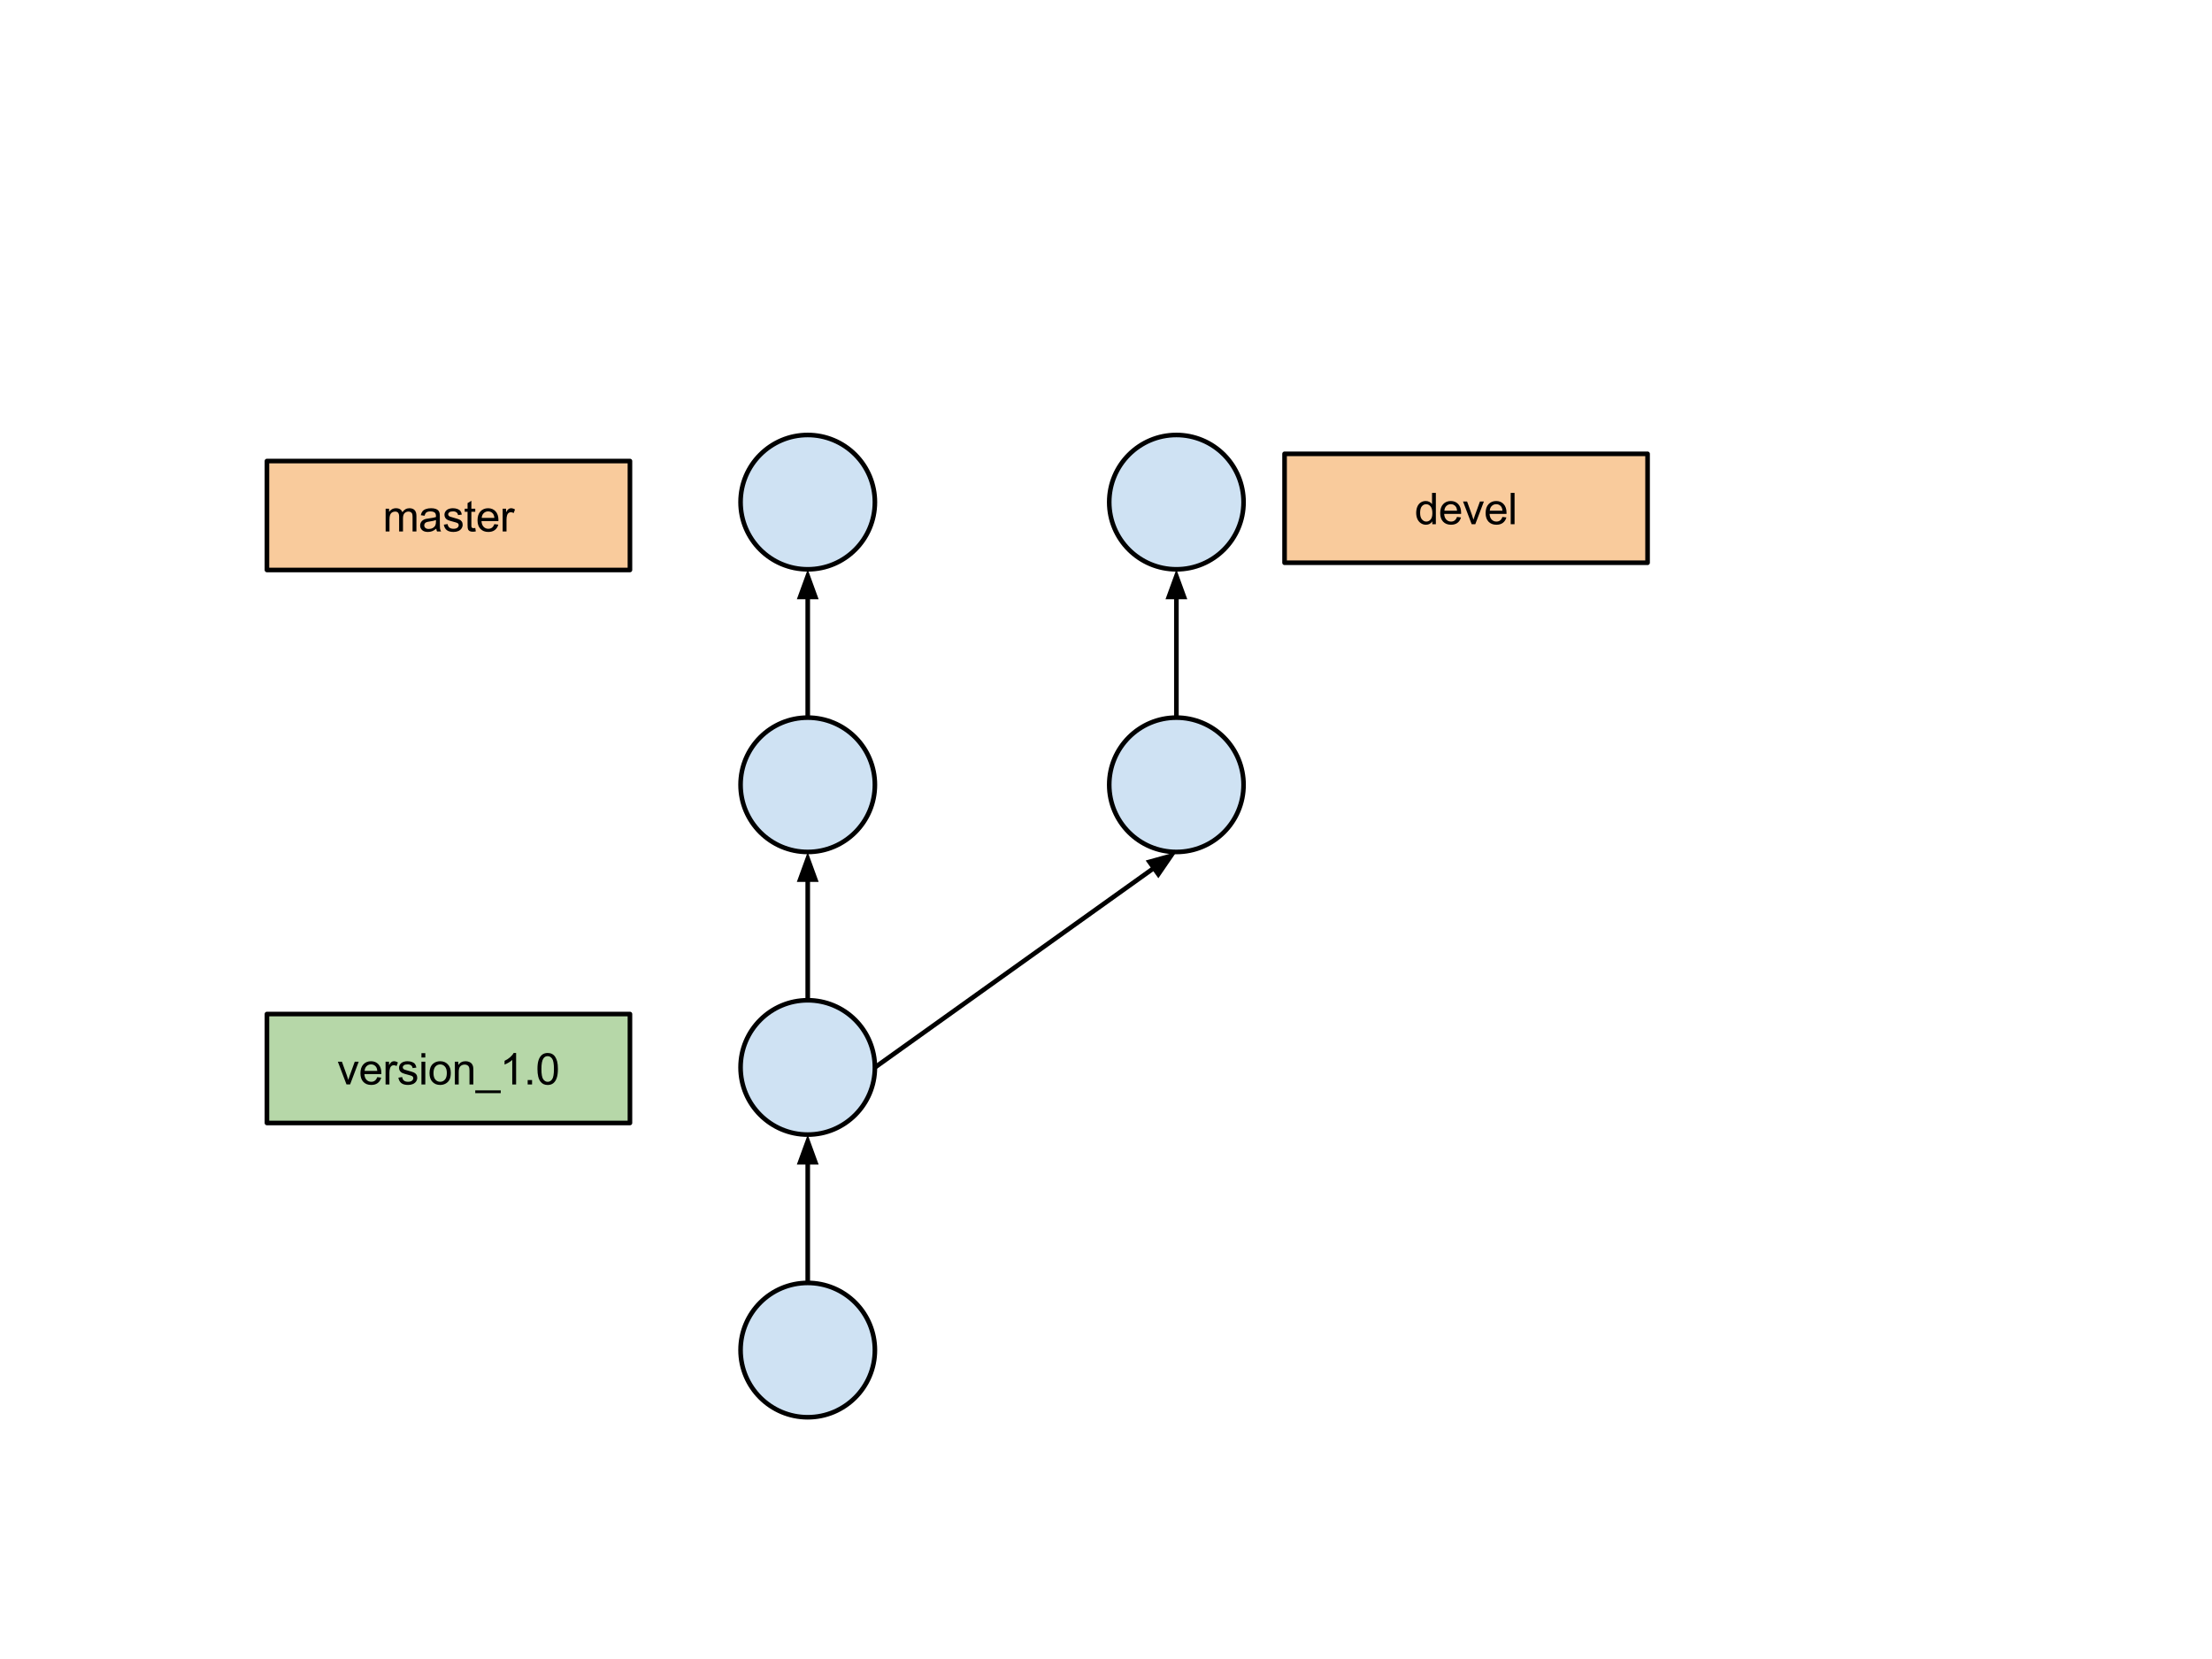
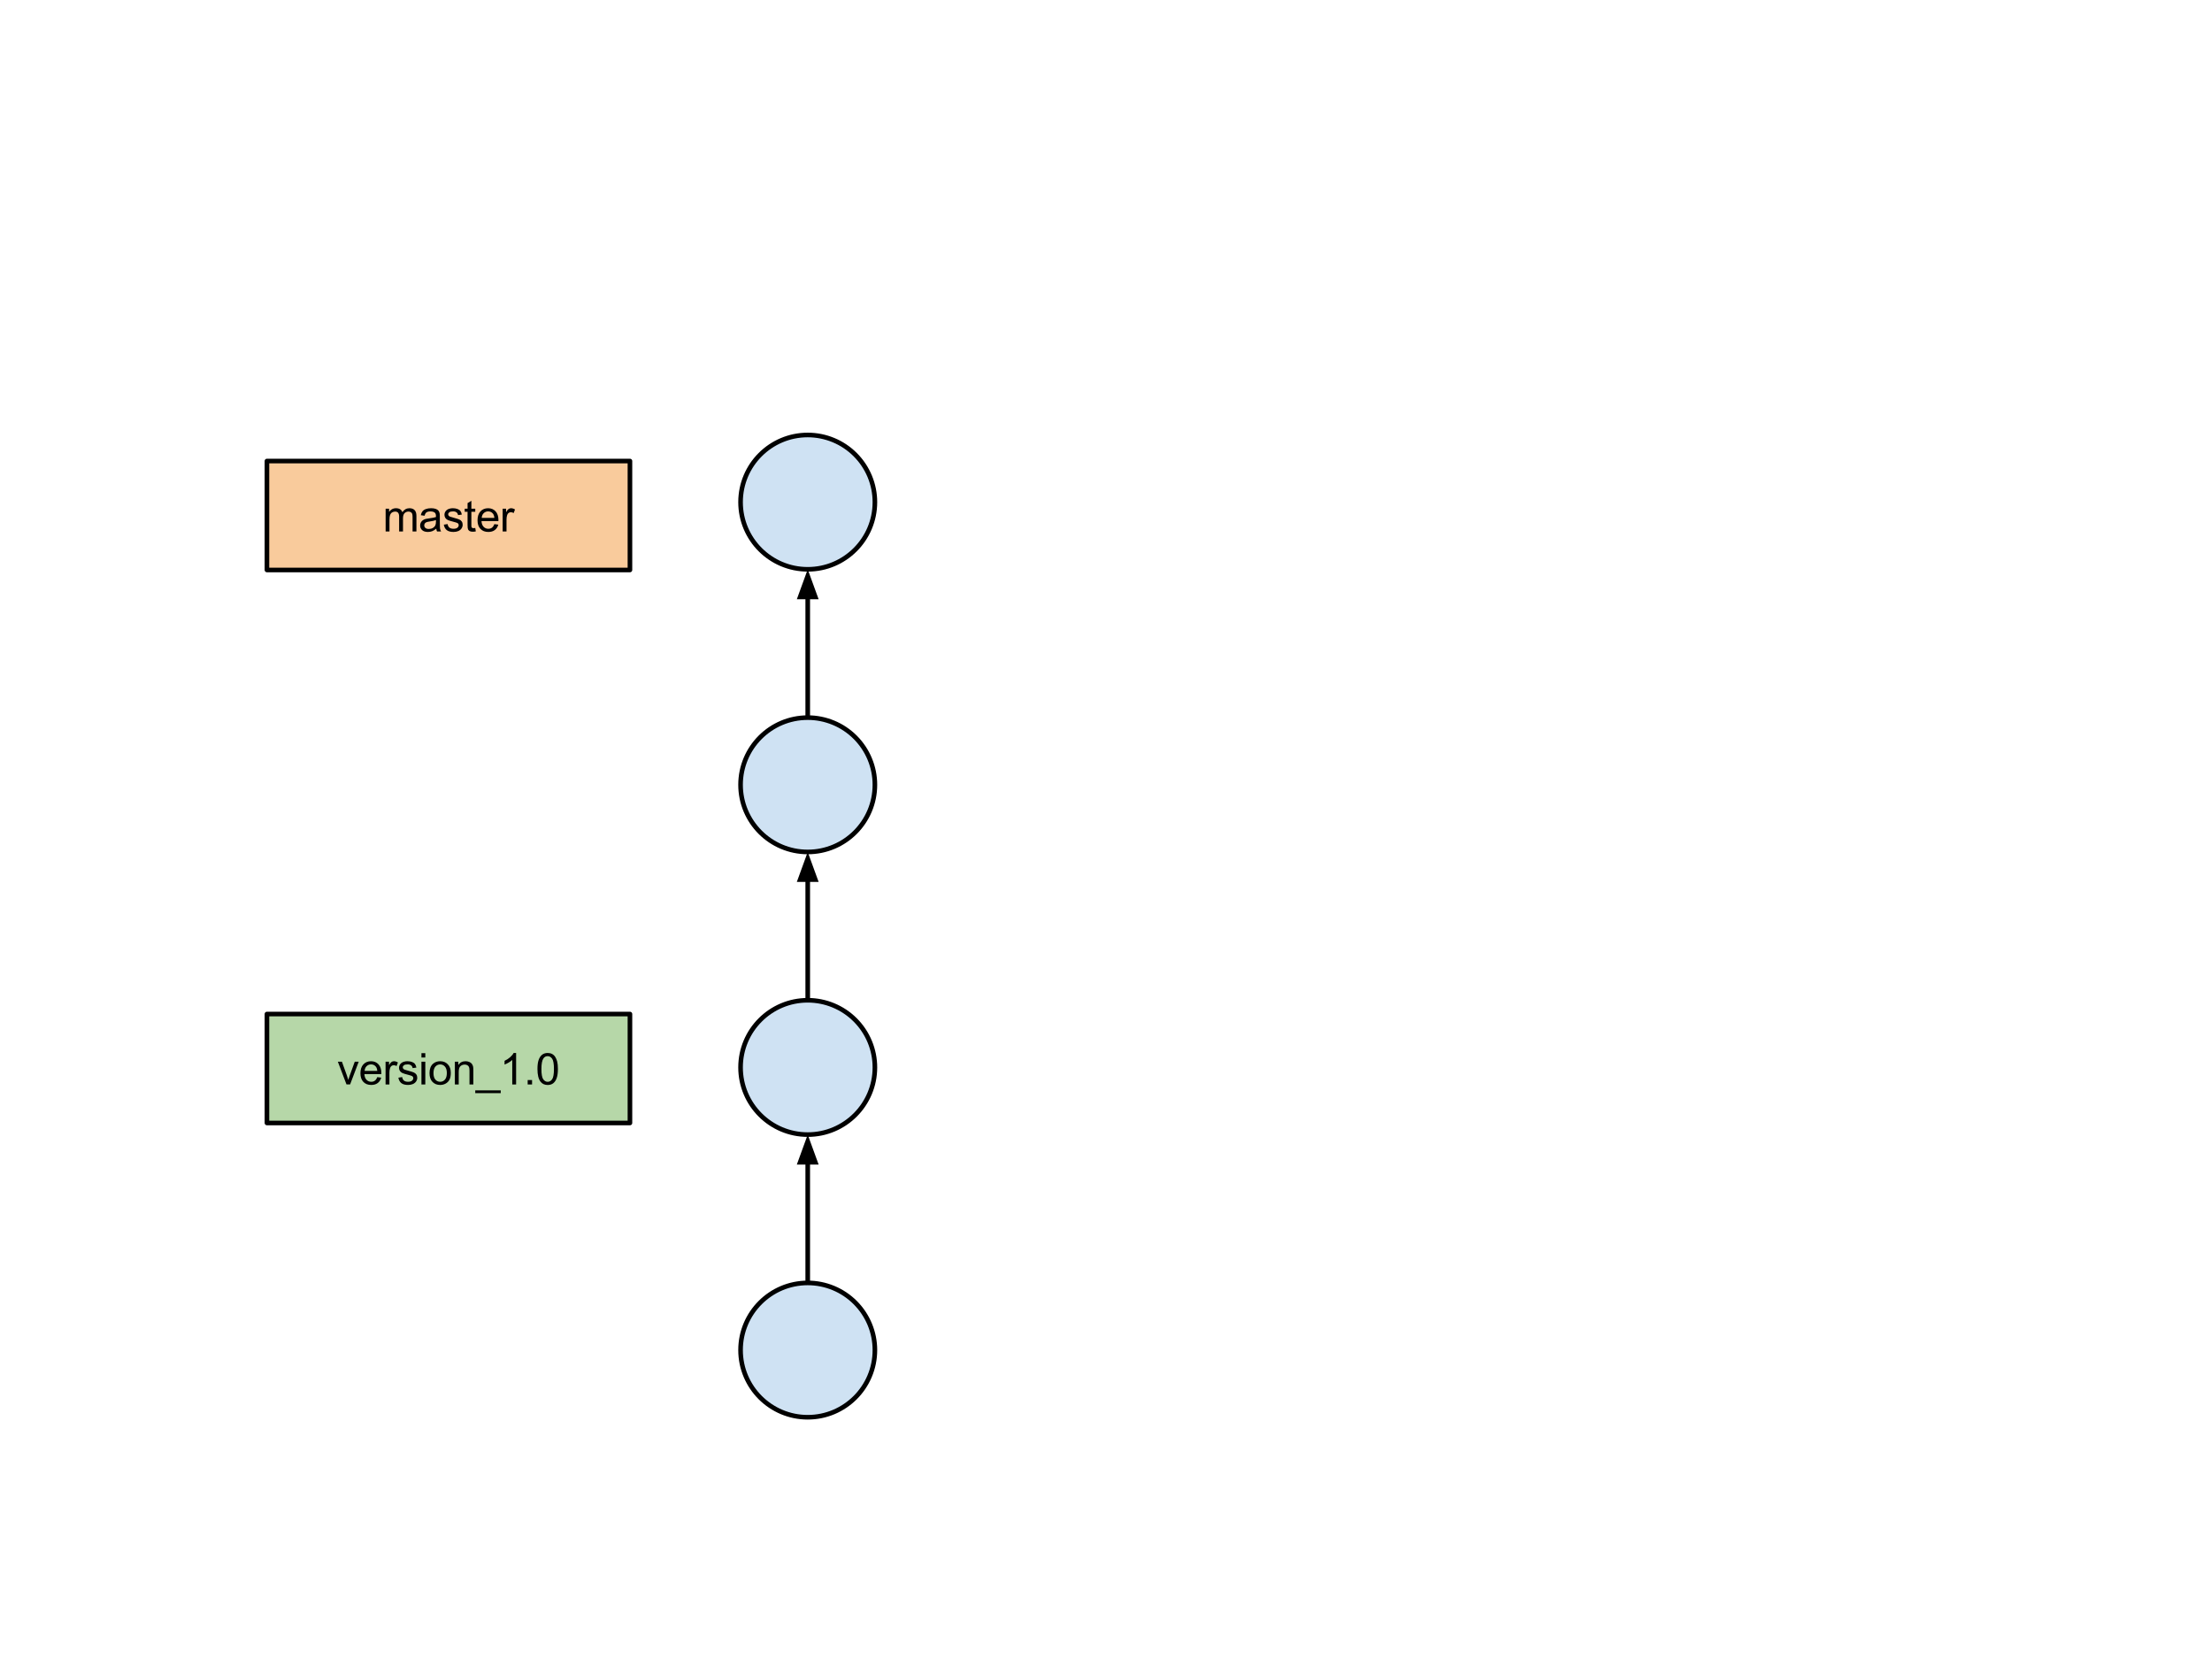
<svg xmlns="http://www.w3.org/2000/svg" version="1.1" viewBox="0.0 0.0 960.0 720.0" fill="none" stroke="none" stroke-linecap="square" stroke-miterlimit="10">
  <clipPath id="p.0">
    <path d="m0 0l960.0 0l0 720.0l-960.0 0l0 -720.0z" clip-rule="nonzero" />
  </clipPath>
  <g clip-path="url(#p.0)">
    <path fill="#000000" fill-opacity="0.0" d="m0 0l960.0 0l0 720.0l-960.0 0z" fill-rule="nonzero" />
    <path fill="#cfe2f3" d="m321.402 585.929l0 0c0 -16.099 13.051 -29.15 29.15 -29.15l0 0c7.731 0 15.145 3.071 20.612 8.538c5.467 5.467 8.538 12.881 8.538 20.612l0 0c0 16.099 -13.051 29.15 -29.15 29.15l0 0c-16.099 0 -29.15 -13.051 -29.15 -29.15z" fill-rule="nonzero" />
    <path stroke="#000000" stroke-width="2.0" stroke-linejoin="round" stroke-linecap="butt" d="m321.402 585.929l0 0c0 -16.099 13.051 -29.15 29.15 -29.15l0 0c7.731 0 15.145 3.071 20.612 8.538c5.467 5.467 8.538 12.881 8.538 20.612l0 0c0 16.099 -13.051 29.15 -29.15 29.15l0 0c-16.099 0 -29.15 -13.051 -29.15 -29.15z" fill-rule="nonzero" />
    <path fill="#cfe2f3" d="m321.402 463.262l0 0c0 -16.099 13.051 -29.15 29.15 -29.15l0 0c7.731 0 15.145 3.071 20.612 8.538c5.467 5.467 8.538 12.881 8.538 20.612l0 0c0 16.099 -13.051 29.15 -29.15 29.15l0 0c-16.099 0 -29.15 -13.051 -29.15 -29.15z" fill-rule="nonzero" />
    <path stroke="#000000" stroke-width="2.0" stroke-linejoin="round" stroke-linecap="butt" d="m321.402 463.262l0 0c0 -16.099 13.051 -29.15 29.15 -29.15l0 0c7.731 0 15.145 3.071 20.612 8.538c5.467 5.467 8.538 12.881 8.538 20.612l0 0c0 16.099 -13.051 29.15 -29.15 29.15l0 0c-16.099 0 -29.15 -13.051 -29.15 -29.15z" fill-rule="nonzero" />
    <path fill="#cfe2f3" d="m321.402 340.596l0 0c0 -16.099 13.051 -29.15 29.15 -29.15l0 0c7.731 0 15.145 3.071 20.612 8.538c5.467 5.467 8.538 12.881 8.538 20.612l0 0c0 16.099 -13.051 29.15 -29.15 29.15l0 0c-16.099 0 -29.15 -13.051 -29.15 -29.15z" fill-rule="nonzero" />
    <path stroke="#000000" stroke-width="2.0" stroke-linejoin="round" stroke-linecap="butt" d="m321.402 340.596l0 0c0 -16.099 13.051 -29.15 29.15 -29.15l0 0c7.731 0 15.145 3.071 20.612 8.538c5.467 5.467 8.538 12.881 8.538 20.612l0 0c0 16.099 -13.051 29.15 -29.15 29.15l0 0c-16.099 0 -29.15 -13.051 -29.15 -29.15z" fill-rule="nonzero" />
-     <path fill="#cfe2f3" d="m481.402 340.596l0 0c0 -16.099 13.051 -29.15 29.15 -29.15l0 0c7.731 0 15.145 3.071 20.612 8.538c5.467 5.467 8.538 12.881 8.538 20.612l0 0c0 16.099 -13.051 29.15 -29.15 29.15l0 0c-16.099 0 -29.15 -13.051 -29.15 -29.15z" fill-rule="nonzero" />
-     <path stroke="#000000" stroke-width="2.0" stroke-linejoin="round" stroke-linecap="butt" d="m481.402 340.596l0 0c0 -16.099 13.051 -29.15 29.15 -29.15l0 0c7.731 0 15.145 3.071 20.612 8.538c5.467 5.467 8.538 12.881 8.538 20.612l0 0c0 16.099 -13.051 29.15 -29.15 29.15l0 0c-16.099 0 -29.15 -13.051 -29.15 -29.15z" fill-rule="nonzero" />
    <path fill="#cfe2f3" d="m321.402 217.929l0 0c0 -16.099 13.051 -29.15 29.15 -29.15l0 0c7.731 0 15.145 3.071 20.612 8.538c5.467 5.467 8.538 12.881 8.538 20.612l0 0c0 16.099 -13.051 29.15 -29.15 29.15l0 0c-16.099 0 -29.15 -13.051 -29.15 -29.15z" fill-rule="nonzero" />
    <path stroke="#000000" stroke-width="2.0" stroke-linejoin="round" stroke-linecap="butt" d="m321.402 217.929l0 0c0 -16.099 13.051 -29.15 29.15 -29.15l0 0c7.731 0 15.145 3.071 20.612 8.538c5.467 5.467 8.538 12.881 8.538 20.612l0 0c0 16.099 -13.051 29.15 -29.15 29.15l0 0c-16.099 0 -29.15 -13.051 -29.15 -29.15z" fill-rule="nonzero" />
    <path fill="#000000" fill-opacity="0.0" d="m350.551 556.78l0 -64.367" fill-rule="nonzero" />
    <path stroke="#000000" stroke-width="2.0" stroke-linejoin="round" stroke-linecap="butt" d="m350.551 556.78l0 -52.367" fill-rule="evenodd" />
    <path fill="#000000" stroke="#000000" stroke-width="2.0" stroke-linecap="butt" d="m353.855 504.412l-3.303 -9.076l-3.303 9.076z" fill-rule="evenodd" />
    <path fill="#000000" fill-opacity="0.0" d="m350.551 434.113l0 -64.367" fill-rule="nonzero" />
    <path stroke="#000000" stroke-width="2.0" stroke-linejoin="round" stroke-linecap="butt" d="m350.551 434.113l0 -52.367" fill-rule="evenodd" />
    <path fill="#000000" stroke="#000000" stroke-width="2.0" stroke-linecap="butt" d="m353.855 381.745l-3.303 -9.076l-3.303 9.076z" fill-rule="evenodd" />
    <path fill="#000000" fill-opacity="0.0" d="m350.551 311.446l0 -64.367" fill-rule="nonzero" />
    <path stroke="#000000" stroke-width="2.0" stroke-linejoin="round" stroke-linecap="butt" d="m350.551 311.446l0 -52.367" fill-rule="evenodd" />
    <path fill="#000000" stroke="#000000" stroke-width="2.0" stroke-linecap="butt" d="m353.855 259.079l-3.303 -9.076l-3.303 9.076z" fill-rule="evenodd" />
-     <path fill="#000000" fill-opacity="0.0" d="m379.701 463.262l130.85 -93.517" fill-rule="nonzero" />
-     <path stroke="#000000" stroke-width="2.0" stroke-linejoin="round" stroke-linecap="butt" d="m379.701 463.262l121.087 -86.54" fill-rule="evenodd" />
-     <path fill="#000000" stroke="#000000" stroke-width="2.0" stroke-linecap="butt" d="m502.709 379.411l5.463 -7.965l-9.305 2.59z" fill-rule="evenodd" />
    <path fill="#b6d7a8" d="m115.85 440.087l157.543 0l0 47.276l-157.543 0z" fill-rule="nonzero" />
    <path stroke="#000000" stroke-width="2.0" stroke-linejoin="round" stroke-linecap="butt" d="m115.85 440.087l157.543 0l0 47.276l-157.543 0z" fill-rule="nonzero" />
    <path fill="#000000" d="m150.381 470.644l-3.75 -9.859l1.766 0l2.125 5.906q0.344 0.953 0.625 1.984q0.219 -0.781 0.625 -1.875l2.188 -6.016l1.719 0l-3.734 9.859l-1.562 0zm13.344 -3.172l1.719 0.219q-0.406 1.5 -1.516 2.344q-1.094 0.828 -2.812 0.828q-2.156 0 -3.422 -1.328q-1.266 -1.328 -1.266 -3.734q0 -2.484 1.266 -3.859q1.281 -1.375 3.328 -1.375q1.984 0 3.234 1.344q1.25 1.344 1.25 3.797q0 0.141 -0.016 0.438l-7.344 0q0.094 1.625 0.922 2.484q0.828 0.859 2.062 0.859q0.906 0 1.547 -0.469q0.656 -0.484 1.047 -1.547zm-5.484 -2.703l5.5 0q-0.109 -1.234 -0.625 -1.859q-0.797 -0.969 -2.078 -0.969q-1.141 0 -1.938 0.781q-0.781 0.766 -0.859 2.047zm9.094 5.875l0 -9.859l1.5 0l0 1.5q0.578 -1.047 1.062 -1.375q0.484 -0.344 1.078 -0.344q0.844 0 1.719 0.547l-0.578 1.547q-0.609 -0.359 -1.234 -0.359q-0.547 0 -0.984 0.328q-0.422 0.328 -0.609 0.906q-0.281 0.891 -0.281 1.953l0 5.156l-1.672 0zm5.556 -2.938l1.656 -0.266q0.141 1.0 0.766 1.531q0.641 0.516 1.781 0.516q1.156 0 1.703 -0.469q0.562 -0.469 0.562 -1.094q0 -0.562 -0.484 -0.891q-0.344 -0.219 -1.703 -0.562q-1.844 -0.469 -2.562 -0.797q-0.703 -0.344 -1.078 -0.938q-0.359 -0.609 -0.359 -1.328q0 -0.656 0.297 -1.219q0.312 -0.562 0.828 -0.938q0.391 -0.281 1.062 -0.484q0.672 -0.203 1.438 -0.203q1.172 0 2.047 0.344q0.875 0.328 1.281 0.906q0.422 0.562 0.578 1.516l-1.625 0.219q-0.109 -0.75 -0.656 -1.172q-0.531 -0.438 -1.5 -0.438q-1.156 0 -1.641 0.391q-0.484 0.375 -0.484 0.875q0 0.328 0.203 0.594q0.203 0.266 0.641 0.438q0.25 0.094 1.469 0.438q1.766 0.469 2.469 0.766q0.703 0.297 1.094 0.875q0.406 0.578 0.406 1.438q0 0.828 -0.484 1.578q-0.484 0.734 -1.406 1.141q-0.922 0.391 -2.078 0.391q-1.922 0 -2.938 -0.797q-1.0 -0.797 -1.281 -2.359zm10.016 -8.75l0 -1.906l1.672 0l0 1.906l-1.672 0zm0 11.688l0 -9.859l1.672 0l0 9.859l-1.672 0zm3.504 -4.922q0 -2.734 1.531 -4.062q1.266 -1.094 3.094 -1.094q2.031 0 3.312 1.344q1.297 1.328 1.297 3.672q0 1.906 -0.578 3.0q-0.562 1.078 -1.656 1.688q-1.078 0.594 -2.375 0.594q-2.062 0 -3.344 -1.328q-1.281 -1.328 -1.281 -3.812zm1.719 0q0 1.891 0.828 2.828q0.828 0.938 2.078 0.938q1.25 0 2.062 -0.938q0.828 -0.953 0.828 -2.891q0 -1.828 -0.828 -2.766q-0.828 -0.938 -2.062 -0.938q-1.25 0 -2.078 0.938q-0.828 0.938 -0.828 2.828zm9.282 4.922l0 -9.859l1.5 0l0 1.406q1.094 -1.625 3.141 -1.625q0.891 0 1.641 0.328q0.75 0.312 1.109 0.844q0.375 0.516 0.531 1.219q0.094 0.469 0.094 1.625l0 6.062l-1.672 0l0 -6.0q0 -1.016 -0.203 -1.516q-0.188 -0.516 -0.688 -0.812q-0.5 -0.297 -1.172 -0.297q-1.062 0 -1.844 0.672q-0.766 0.672 -0.766 2.578l0 5.375l-1.672 0zm8.844 3.781l0 -1.219l11.062 0l0 1.219l-11.062 0zm17.735 -3.781l-1.672 0l0 -10.641q-0.594 0.578 -1.578 1.156q-0.984 0.562 -1.766 0.859l0 -1.625q1.406 -0.656 2.453 -1.594q1.047 -0.938 1.484 -1.812l1.078 0l0 13.656zm5.016 0l0 -1.906l1.906 0l0 1.906l-1.906 0zm4.246 -6.703q0 -2.422 0.5 -3.891q0.5 -1.469 1.469 -2.266q0.984 -0.797 2.469 -0.797q1.094 0 1.922 0.438q0.828 0.438 1.359 1.281q0.547 0.828 0.844 2.016q0.312 1.188 0.312 3.219q0 2.391 -0.5 3.859q-0.484 1.469 -1.469 2.281q-0.969 0.797 -2.469 0.797q-1.969 0 -3.078 -1.406q-1.359 -1.703 -1.359 -5.531zm1.719 0q0 3.344 0.781 4.453q0.797 1.109 1.938 1.109q1.156 0 1.938 -1.109q0.781 -1.125 0.781 -4.453q0 -3.359 -0.781 -4.469q-0.781 -1.109 -1.953 -1.109q-1.156 0 -1.828 0.984q-0.875 1.234 -0.875 4.594z" fill-rule="nonzero" />
    <path fill="#f9cb9c" d="m115.85 200.087l157.543 0l0 47.276l-157.543 0z" fill-rule="nonzero" />
    <path stroke="#000000" stroke-width="2.0" stroke-linejoin="round" stroke-linecap="butt" d="m115.85 200.087l157.543 0l0 47.276l-157.543 0z" fill-rule="nonzero" />
    <path fill="#000000" d="m167.364 230.644l0 -9.859l1.5 0l0 1.391q0.453 -0.719 1.219 -1.156q0.781 -0.453 1.766 -0.453q1.094 0 1.797 0.453q0.703 0.453 0.984 1.281q1.172 -1.734 3.047 -1.734q1.469 0 2.25 0.812q0.797 0.812 0.797 2.5l0 6.766l-1.672 0l0 -6.203q0 -1.0 -0.156 -1.438q-0.156 -0.453 -0.594 -0.719q-0.422 -0.266 -1.0 -0.266q-1.031 0 -1.719 0.688q-0.688 0.688 -0.688 2.219l0 5.719l-1.672 0l0 -6.406q0 -1.109 -0.406 -1.656q-0.406 -0.562 -1.344 -0.562q-0.703 0 -1.312 0.375q-0.594 0.359 -0.859 1.078q-0.266 0.719 -0.266 2.062l0 5.109l-1.672 0zm21.978 -1.219q-0.938 0.797 -1.797 1.125q-0.859 0.312 -1.844 0.312q-1.609 0 -2.484 -0.781q-0.875 -0.797 -0.875 -2.031q0 -0.734 0.328 -1.328q0.328 -0.594 0.859 -0.953q0.531 -0.359 1.203 -0.547q0.5 -0.141 1.484 -0.25q2.031 -0.25 2.984 -0.578q0 -0.344 0 -0.438q0 -1.016 -0.469 -1.438q-0.641 -0.562 -1.906 -0.562q-1.172 0 -1.734 0.406q-0.562 0.406 -0.828 1.469l-1.641 -0.234q0.234 -1.047 0.734 -1.688q0.516 -0.641 1.469 -0.984q0.969 -0.359 2.25 -0.359q1.266 0 2.047 0.297q0.781 0.297 1.156 0.75q0.375 0.453 0.516 1.141q0.094 0.422 0.094 1.531l0 2.234q0 2.328 0.094 2.953q0.109 0.609 0.438 1.172l-1.75 0q-0.266 -0.516 -0.328 -1.219zm-0.141 -3.719q-0.906 0.359 -2.734 0.625q-1.031 0.141 -1.453 0.328q-0.422 0.188 -0.656 0.547q-0.234 0.359 -0.234 0.797q0 0.672 0.5 1.125q0.516 0.438 1.484 0.438q0.969 0 1.719 -0.422q0.75 -0.438 1.109 -1.156q0.266 -0.578 0.266 -1.672l0 -0.609zm3.407 2.0l1.656 -0.266q0.141 1.0 0.766 1.531q0.641 0.516 1.781 0.516q1.156 0 1.703 -0.469q0.562 -0.469 0.562 -1.094q0 -0.562 -0.484 -0.891q-0.344 -0.219 -1.703 -0.562q-1.844 -0.469 -2.562 -0.797q-0.703 -0.344 -1.078 -0.938q-0.359 -0.609 -0.359 -1.328q0 -0.656 0.297 -1.219q0.312 -0.562 0.828 -0.938q0.391 -0.281 1.062 -0.484q0.672 -0.203 1.438 -0.203q1.172 0 2.047 0.344q0.875 0.328 1.281 0.906q0.422 0.562 0.578 1.516l-1.625 0.219q-0.109 -0.75 -0.656 -1.172q-0.531 -0.438 -1.5 -0.438q-1.156 0 -1.641 0.391q-0.484 0.375 -0.484 0.875q0 0.328 0.203 0.594q0.203 0.266 0.641 0.438q0.25 0.094 1.469 0.438q1.766 0.469 2.469 0.766q0.703 0.297 1.094 0.875q0.406 0.578 0.406 1.438q0 0.828 -0.484 1.578q-0.484 0.734 -1.406 1.141q-0.922 0.391 -2.078 0.391q-1.922 0 -2.938 -0.797q-1.0 -0.797 -1.281 -2.359zm13.656 1.438l0.234 1.484q-0.703 0.141 -1.266 0.141q-0.906 0 -1.406 -0.281q-0.5 -0.297 -0.703 -0.75q-0.203 -0.469 -0.203 -1.984l0 -5.656l-1.234 0l0 -1.312l1.234 0l0 -2.438l1.656 -1.0l0 3.438l1.688 0l0 1.312l-1.688 0l0 5.75q0 0.719 0.078 0.922q0.094 0.203 0.297 0.328q0.203 0.125 0.578 0.125q0.266 0 0.734 -0.078zm8.277 -1.672l1.719 0.219q-0.406 1.5 -1.516 2.344q-1.094 0.828 -2.812 0.828q-2.156 0 -3.422 -1.328q-1.266 -1.328 -1.266 -3.734q0 -2.484 1.266 -3.859q1.281 -1.375 3.328 -1.375q1.984 0 3.234 1.344q1.25 1.344 1.25 3.797q0 0.141 -0.016 0.438l-7.344 0q0.094 1.625 0.922 2.484q0.828 0.859 2.062 0.859q0.906 0 1.547 -0.469q0.656 -0.484 1.047 -1.547zm-5.484 -2.703l5.5 0q-0.109 -1.234 -0.625 -1.859q-0.797 -0.969 -2.078 -0.969q-1.141 0 -1.938 0.781q-0.781 0.766 -0.859 2.047zm9.094 5.875l0 -9.859l1.5 0l0 1.5q0.578 -1.047 1.062 -1.375q0.484 -0.344 1.078 -0.344q0.844 0 1.719 0.547l-0.578 1.547q-0.609 -0.359 -1.234 -0.359q-0.547 0 -0.984 0.328q-0.422 0.328 -0.609 0.906q-0.281 0.891 -0.281 1.953l0 5.156l-1.672 0z" fill-rule="nonzero" />
-     <path fill="#f9cb9c" d="m557.496 196.958l157.543 0l0 47.276l-157.543 0z" fill-rule="nonzero" />
-     <path stroke="#000000" stroke-width="2.0" stroke-linejoin="round" stroke-linecap="butt" d="m557.496 196.958l157.543 0l0 47.276l-157.543 0z" fill-rule="nonzero" />
-     <path fill="#000000" d="m621.608 227.516l0 -1.25q-0.938 1.469 -2.75 1.469q-1.172 0 -2.172 -0.641q-0.984 -0.656 -1.531 -1.812q-0.531 -1.172 -0.531 -2.688q0 -1.469 0.484 -2.672q0.5 -1.203 1.469 -1.844q0.984 -0.641 2.203 -0.641q0.891 0 1.578 0.375q0.703 0.375 1.141 0.984l0 -4.875l1.656 0l0 13.594l-1.547 0zm-5.281 -4.922q0 1.891 0.797 2.828q0.812 0.938 1.891 0.938q1.094 0 1.859 -0.891q0.766 -0.891 0.766 -2.734q0 -2.016 -0.781 -2.953q-0.781 -0.953 -1.922 -0.953q-1.109 0 -1.859 0.906q-0.75 0.906 -0.75 2.859zm16.016 1.75l1.719 0.219q-0.406 1.5 -1.516 2.344q-1.094 0.828 -2.812 0.828q-2.156 0 -3.422 -1.328q-1.266 -1.328 -1.266 -3.734q0 -2.484 1.266 -3.859q1.281 -1.375 3.328 -1.375q1.984 0 3.234 1.344q1.25 1.344 1.25 3.797q0 0.141 -0.016 0.438l-7.344 0q0.094 1.625 0.922 2.484q0.828 0.859 2.062 0.859q0.906 0 1.547 -0.469q0.656 -0.484 1.047 -1.547zm-5.484 -2.703l5.5 0q-0.109 -1.234 -0.625 -1.859q-0.797 -0.969 -2.078 -0.969q-1.141 0 -1.938 0.781q-0.781 0.766 -0.859 2.047zm11.844 5.875l-3.75 -9.859l1.766 0l2.125 5.906q0.344 0.953 0.625 1.984q0.219 -0.781 0.625 -1.875l2.188 -6.016l1.719 0l-3.734 9.859l-1.562 0zm13.344 -3.172l1.719 0.219q-0.406 1.5 -1.516 2.344q-1.094 0.828 -2.812 0.828q-2.156 0 -3.422 -1.328q-1.266 -1.328 -1.266 -3.734q0 -2.484 1.266 -3.859q1.281 -1.375 3.328 -1.375q1.984 0 3.234 1.344q1.25 1.344 1.25 3.797q0 0.141 -0.016 0.438l-7.344 0q0.094 1.625 0.922 2.484q0.828 0.859 2.062 0.859q0.906 0 1.547 -0.469q0.656 -0.484 1.047 -1.547zm-5.484 -2.703l5.5 0q-0.109 -1.234 -0.625 -1.859q-0.797 -0.969 -2.078 -0.969q-1.141 0 -1.938 0.781q-0.781 0.766 -0.859 2.047zm9.079 5.875l0 -13.594l1.672 0l0 13.594l-1.672 0z" fill-rule="nonzero" />
-     <path fill="#cfe2f3" d="m481.402 217.929l0 0c0 -16.099 13.051 -29.15 29.15 -29.15l0 0c7.731 0 15.145 3.071 20.612 8.538c5.467 5.467 8.538 12.881 8.538 20.612l0 0c0 16.099 -13.051 29.15 -29.15 29.15l0 0c-16.099 0 -29.15 -13.051 -29.15 -29.15z" fill-rule="nonzero" />
-     <path stroke="#000000" stroke-width="2.0" stroke-linejoin="round" stroke-linecap="butt" d="m481.402 217.929l0 0c0 -16.099 13.051 -29.15 29.15 -29.15l0 0c7.731 0 15.145 3.071 20.612 8.538c5.467 5.467 8.538 12.881 8.538 20.612l0 0c0 16.099 -13.051 29.15 -29.15 29.15l0 0c-16.099 0 -29.15 -13.051 -29.15 -29.15z" fill-rule="nonzero" />
-     <path fill="#000000" fill-opacity="0.0" d="m510.551 311.446l0 -64.367" fill-rule="nonzero" />
-     <path stroke="#000000" stroke-width="2.0" stroke-linejoin="round" stroke-linecap="butt" d="m510.551 311.446l0 -52.367" fill-rule="evenodd" />
-     <path fill="#000000" stroke="#000000" stroke-width="2.0" stroke-linecap="butt" d="m513.855 259.079l-3.303 -9.076l-3.303 9.076z" fill-rule="evenodd" />
  </g>
</svg>
